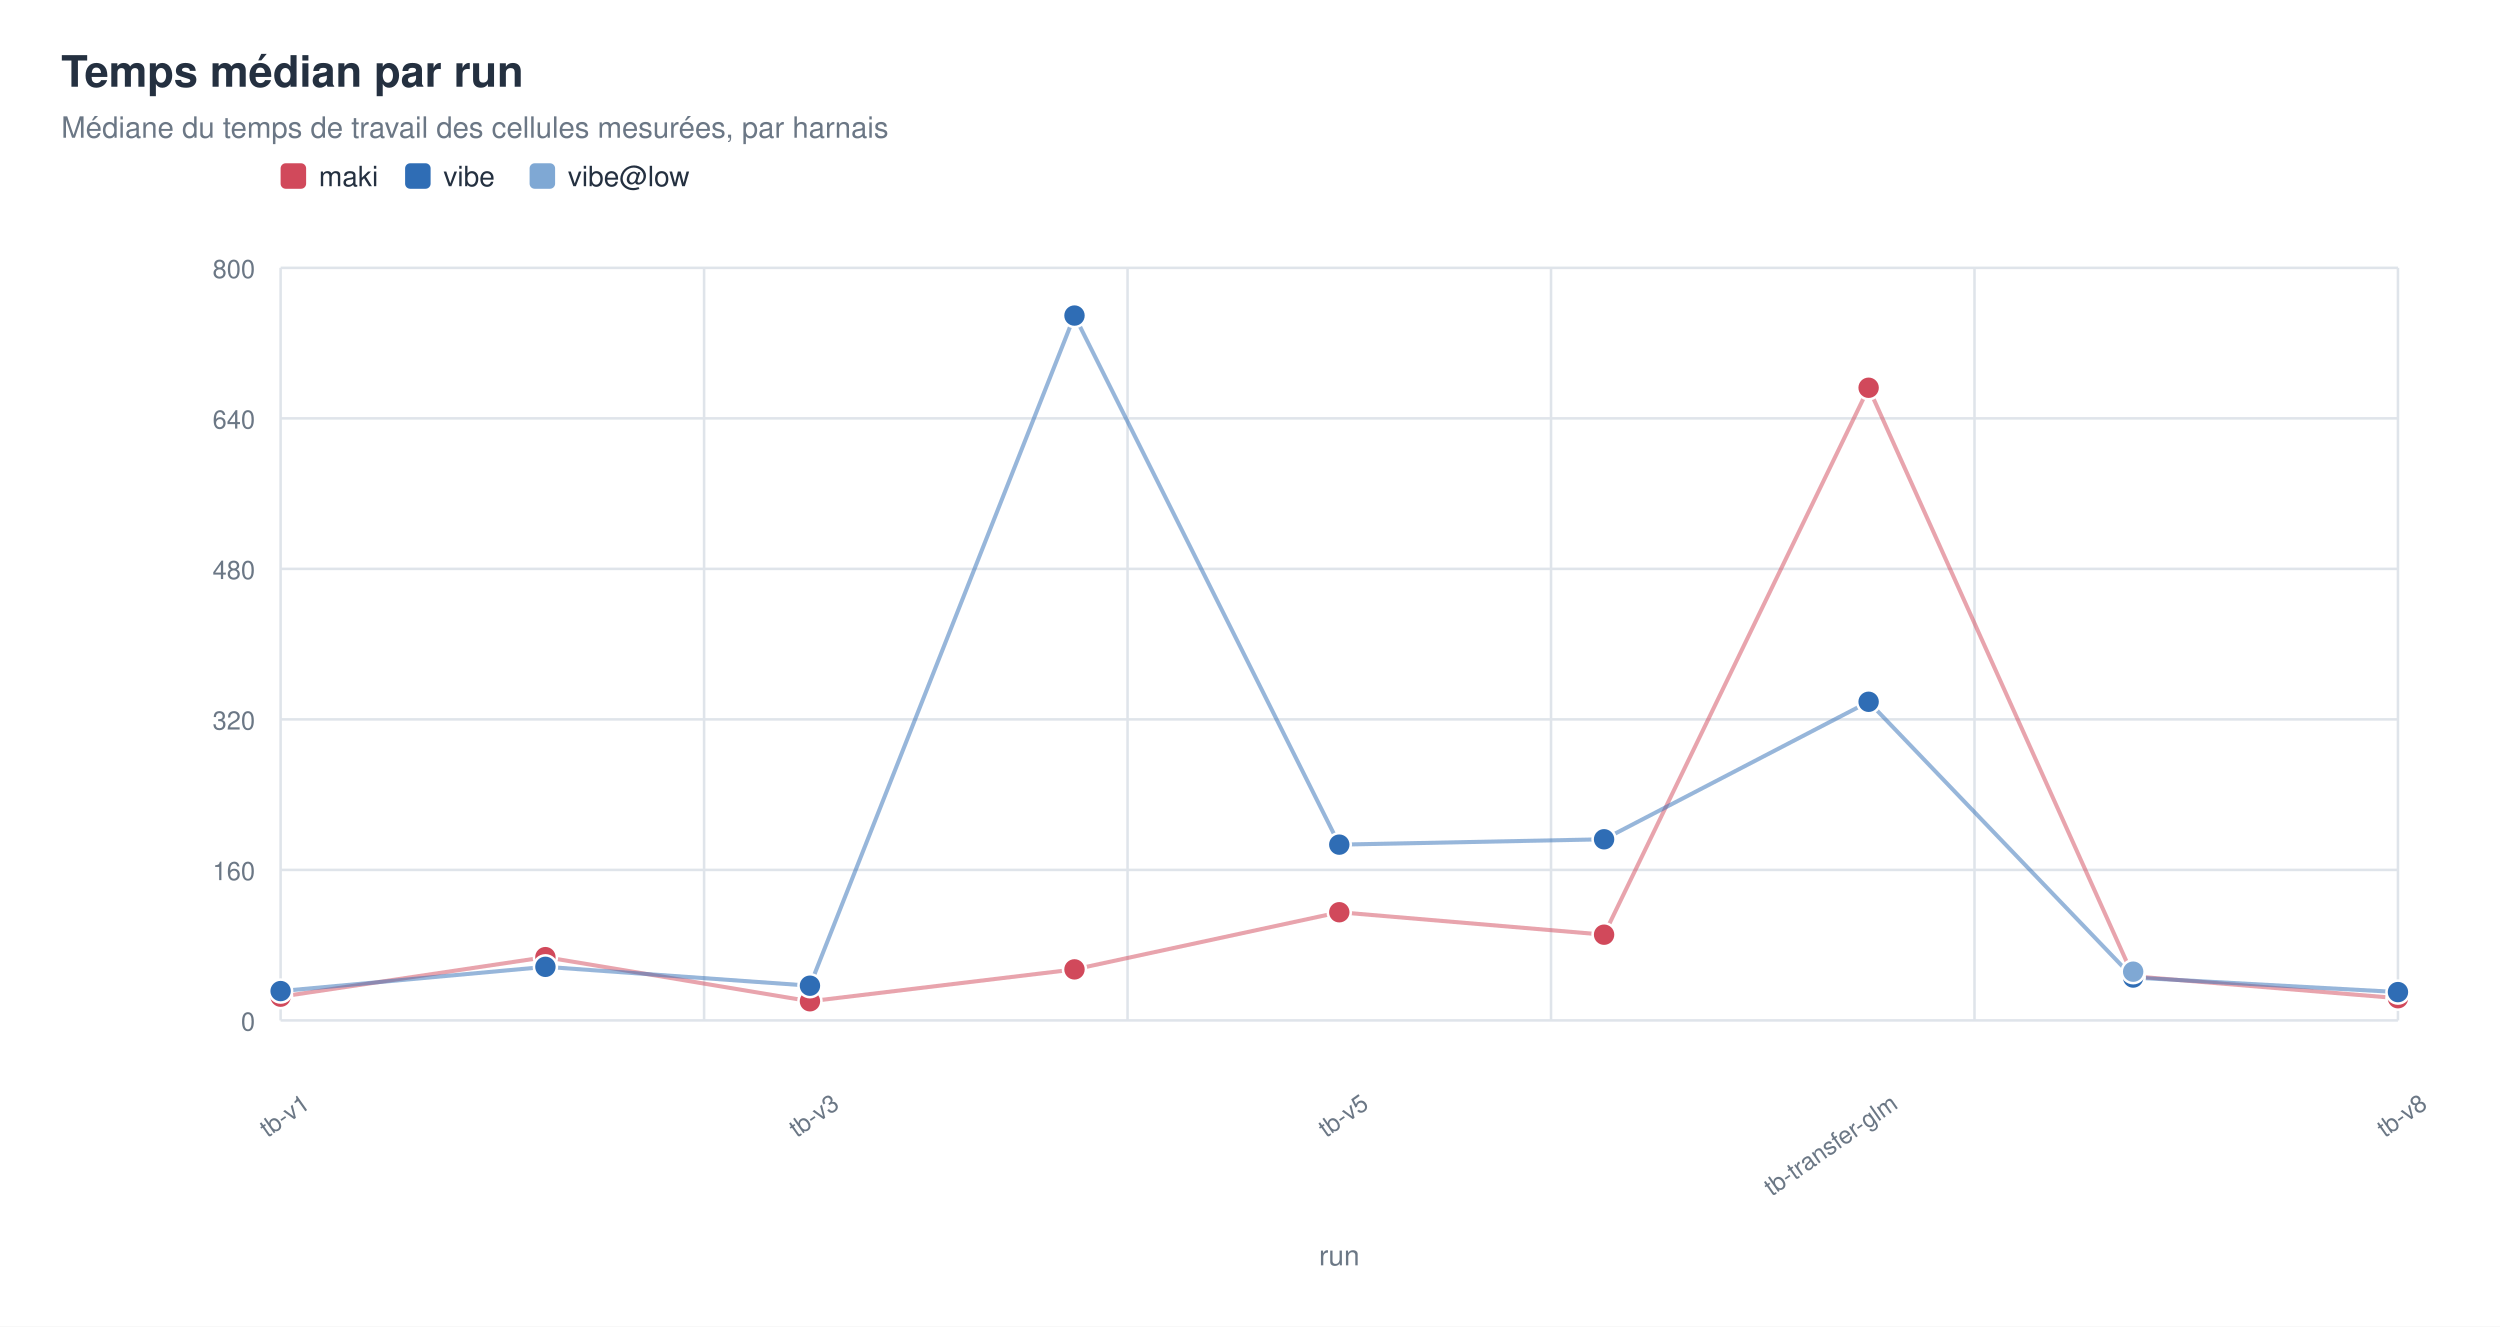
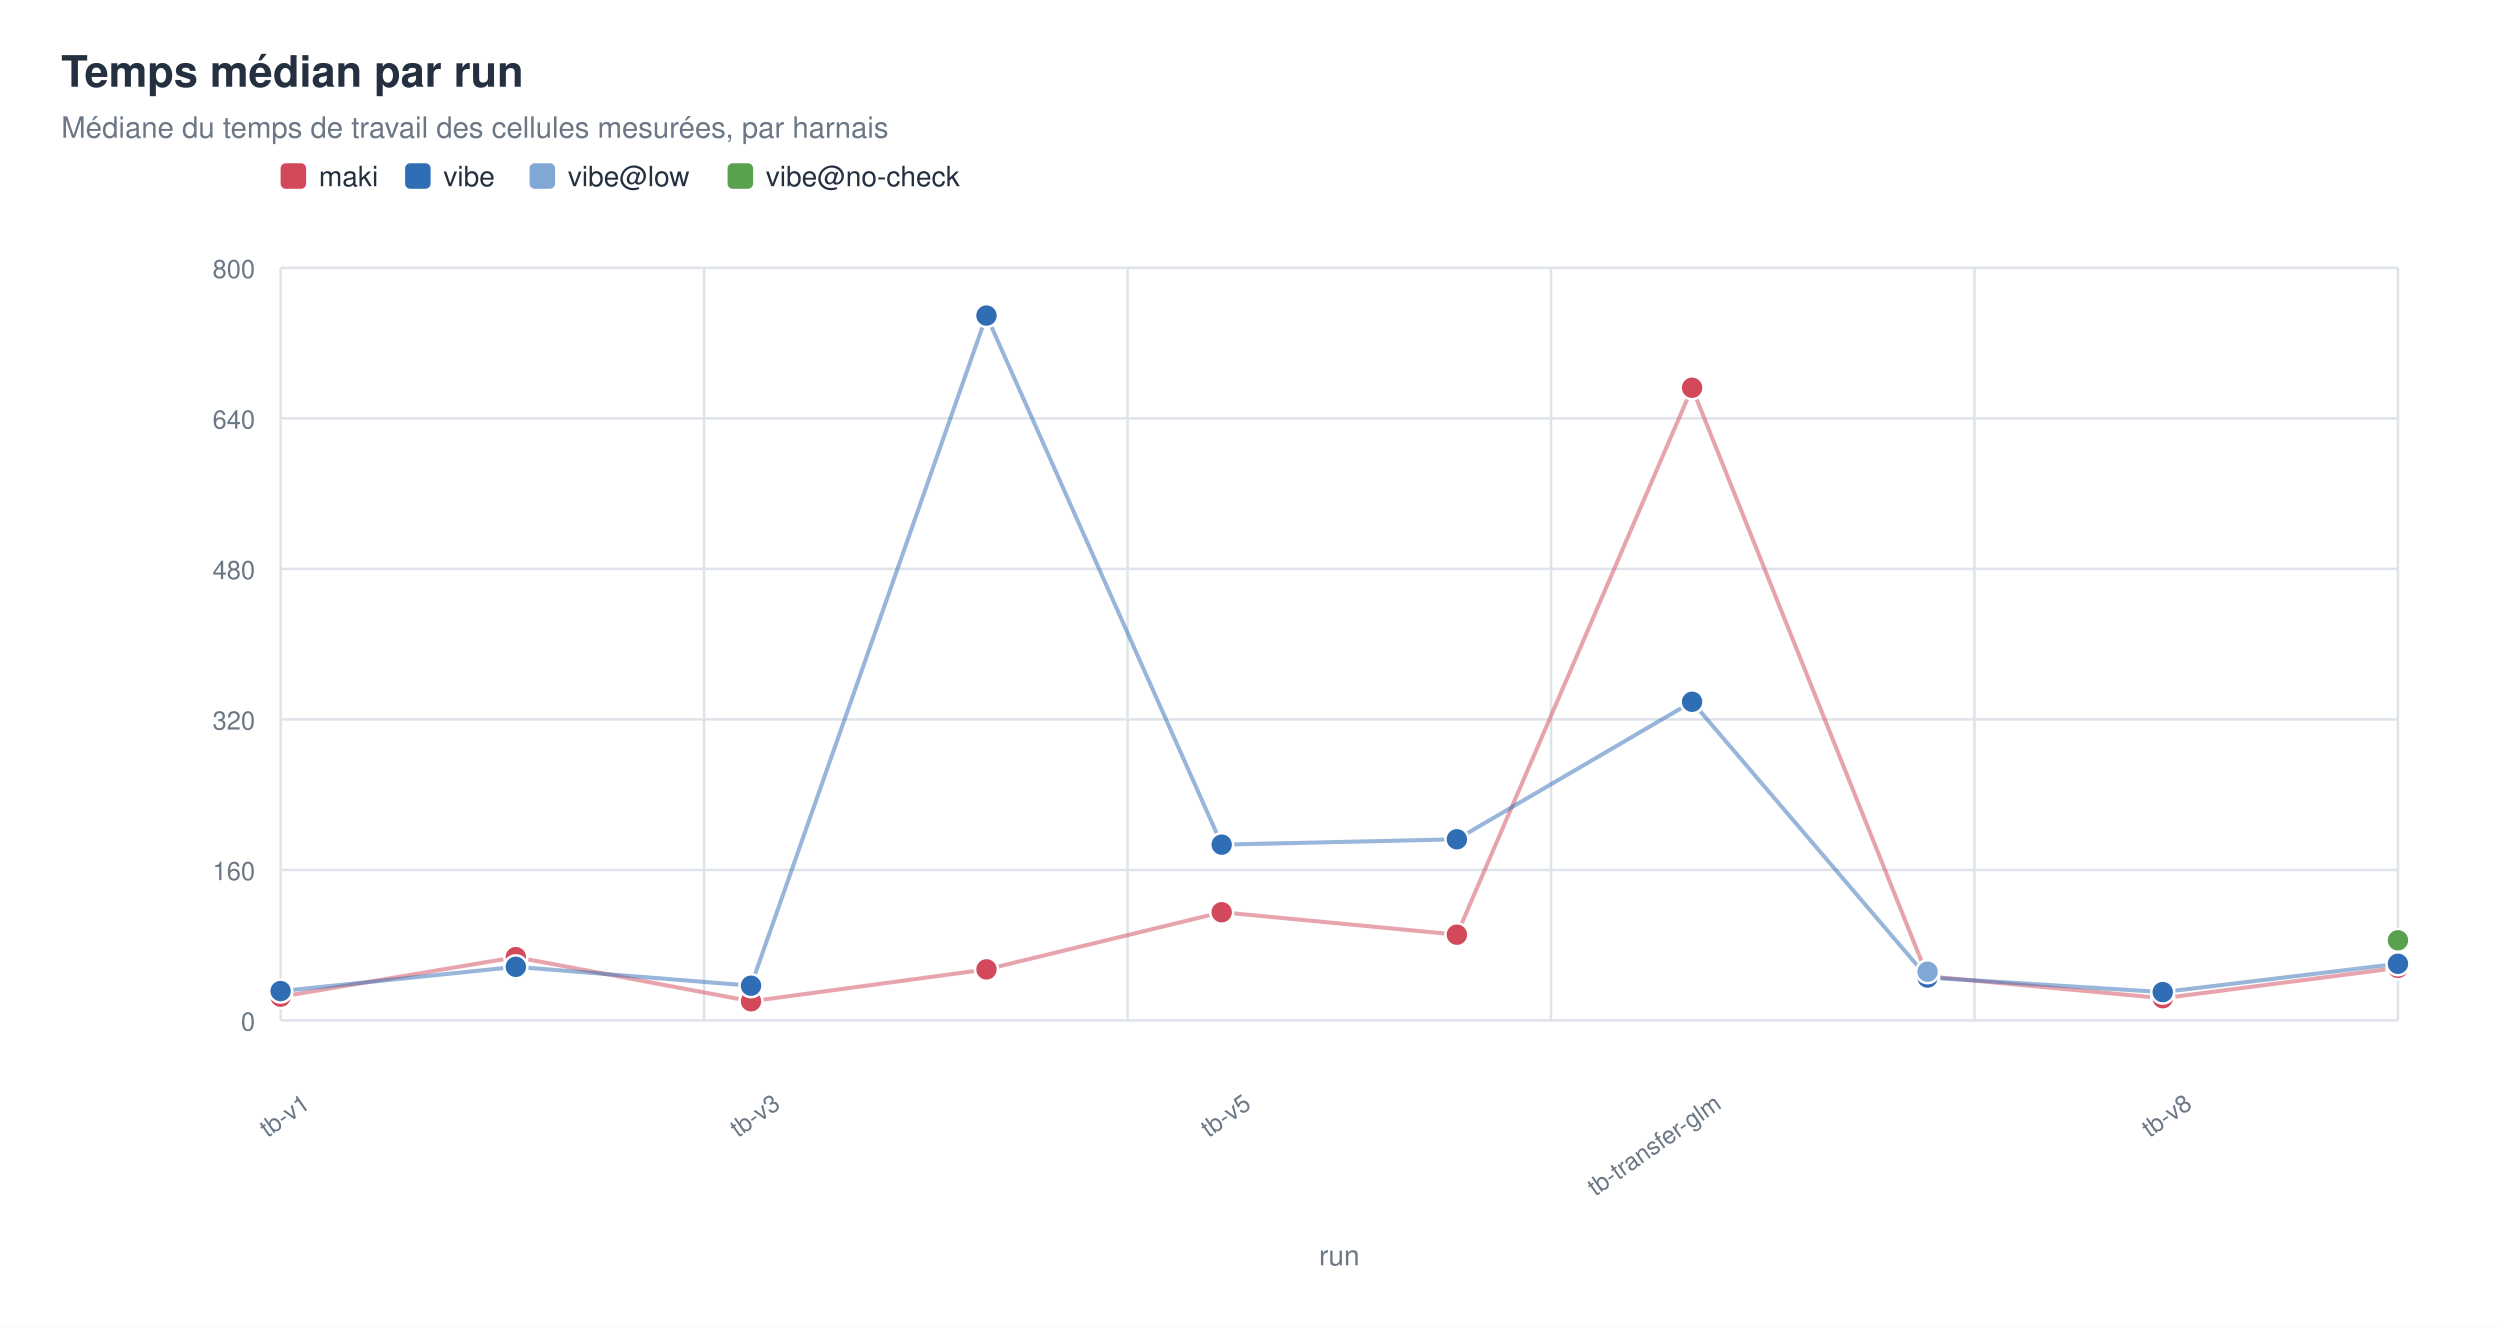
<svg xmlns="http://www.w3.org/2000/svg" width="980" height="520" viewBox="0 0 980 520" font-family="Helvetica, Arial, sans-serif">
  <rect width="980" height="520" fill="#ffffff" />
  <text x="24.0" y="34.0" font-size="17" fill="#243040" text-anchor="start" font-weight="bold">Temps médian par run</text>
  <text x="24.0" y="54.0" font-size="11.5" fill="#6b7785" text-anchor="start">Médiane du temps de travail des cellules mesurées, par harnais</text>
  <line x1="110.0" y1="105.0" x2="110.0" y2="400.0" stroke="#dfe4ea" stroke-width="1" opacity="1.0" />
  <line x1="276.0" y1="105.0" x2="276.0" y2="400.0" stroke="#dfe4ea" stroke-width="1" opacity="1.0" />
  <line x1="442.0" y1="105.0" x2="442.0" y2="400.0" stroke="#dfe4ea" stroke-width="1" opacity="1.0" />
  <line x1="608.0" y1="105.0" x2="608.0" y2="400.0" stroke="#dfe4ea" stroke-width="1" opacity="1.0" />
  <line x1="774.0" y1="105.0" x2="774.0" y2="400.0" stroke="#dfe4ea" stroke-width="1" opacity="1.0" />
  <line x1="940.0" y1="105.0" x2="940.0" y2="400.0" stroke="#dfe4ea" stroke-width="1" opacity="1.0" />
  <line x1="110.0" y1="400.0" x2="940.0" y2="400.0" stroke="#dfe4ea" stroke-width="1" opacity="1.0" />
  <text x="100.0" y="404.0" font-size="10" fill="#6b7785" text-anchor="end">0</text>
  <line x1="110.0" y1="341.0" x2="940.0" y2="341.0" stroke="#dfe4ea" stroke-width="1" opacity="1.0" />
  <text x="100.0" y="345.0" font-size="10" fill="#6b7785" text-anchor="end">160</text>
  <line x1="110.0" y1="282.0" x2="940.0" y2="282.0" stroke="#dfe4ea" stroke-width="1" opacity="1.0" />
  <text x="100.0" y="286.0" font-size="10" fill="#6b7785" text-anchor="end">320</text>
  <line x1="110.0" y1="223.0" x2="940.0" y2="223.0" stroke="#dfe4ea" stroke-width="1" opacity="1.0" />
  <text x="100.0" y="227.0" font-size="10" fill="#6b7785" text-anchor="end">480</text>
  <line x1="110.0" y1="164.0" x2="940.0" y2="164.0" stroke="#dfe4ea" stroke-width="1" opacity="1.0" />
  <text x="100.0" y="168.0" font-size="10" fill="#6b7785" text-anchor="end">640</text>
  <line x1="110.0" y1="105.0" x2="940.0" y2="105.0" stroke="#dfe4ea" stroke-width="1" opacity="1.0" />
  <text x="100.0" y="109.0" font-size="10" fill="#6b7785" text-anchor="end">800</text>
  <text x="122.0" y="434.0" font-size="9.5" fill="#6b7785" text-anchor="end" transform="rotate(-35 122.0 434.0)">tb-v1</text>
-   <text x="329.5" y="434.0" font-size="9.5" fill="#6b7785" text-anchor="end" transform="rotate(-35 329.5 434.0)">tb-v3</text>
-   <text x="537.0" y="434.0" font-size="9.5" fill="#6b7785" text-anchor="end" transform="rotate(-35 537.0 434.0)">tb-v5</text>
-   <text x="744.5" y="434.0" font-size="9.5" fill="#6b7785" text-anchor="end" transform="rotate(-35 744.5 434.0)">tb-transfer-glm</text>
-   <text x="952.0" y="434.0" font-size="9.5" fill="#6b7785" text-anchor="end" transform="rotate(-35 952.0 434.0)">tb-v8</text>
-   <line x1="110.0" y1="390.7" x2="213.8" y2="375.2" stroke="#d1495b" stroke-width="1.6" opacity="0.5" />
-   <line x1="213.8" y1="375.2" x2="317.5" y2="392.5" stroke="#d1495b" stroke-width="1.6" opacity="0.5" />
-   <line x1="317.5" y1="392.5" x2="421.2" y2="380.0" stroke="#d1495b" stroke-width="1.6" opacity="0.5" />
-   <line x1="421.2" y1="380.0" x2="525.0" y2="357.6" stroke="#d1495b" stroke-width="1.6" opacity="0.5" />
-   <line x1="525.0" y1="357.6" x2="628.8" y2="366.4" stroke="#d1495b" stroke-width="1.6" opacity="0.5" />
-   <line x1="628.8" y1="366.4" x2="732.5" y2="152.0" stroke="#d1495b" stroke-width="1.6" opacity="0.5" />
-   <line x1="732.5" y1="152.0" x2="836.2" y2="382.7" stroke="#d1495b" stroke-width="1.6" opacity="0.5" />
-   <line x1="836.2" y1="382.7" x2="940.0" y2="391.3" stroke="#d1495b" stroke-width="1.6" opacity="0.5" />
+   <text x="306.4" y="434.0" font-size="9.5" fill="#6b7785" text-anchor="end" transform="rotate(-35 306.4 434.0)">tb-v3</text>
+   <text x="490.9" y="434.0" font-size="9.5" fill="#6b7785" text-anchor="end" transform="rotate(-35 490.9 434.0)">tb-v5</text>
+   <text x="675.3" y="434.0" font-size="9.5" fill="#6b7785" text-anchor="end" transform="rotate(-35 675.3 434.0)">tb-transfer-glm</text>
+   <text x="859.8" y="434.0" font-size="9.5" fill="#6b7785" text-anchor="end" transform="rotate(-35 859.8 434.0)">tb-v8</text>
+   <line x1="110.0" y1="390.7" x2="202.2" y2="375.2" stroke="#d1495b" stroke-width="1.6" opacity="0.5" />
+   <line x1="202.2" y1="375.2" x2="294.4" y2="392.5" stroke="#d1495b" stroke-width="1.6" opacity="0.5" />
+   <line x1="294.4" y1="392.5" x2="386.7" y2="380.0" stroke="#d1495b" stroke-width="1.6" opacity="0.5" />
+   <line x1="386.7" y1="380.0" x2="478.9" y2="357.6" stroke="#d1495b" stroke-width="1.6" opacity="0.5" />
+   <line x1="478.9" y1="357.6" x2="571.1" y2="366.4" stroke="#d1495b" stroke-width="1.6" opacity="0.5" />
+   <line x1="571.1" y1="366.4" x2="663.3" y2="152.0" stroke="#d1495b" stroke-width="1.6" opacity="0.5" />
+   <line x1="663.3" y1="152.0" x2="755.6" y2="382.7" stroke="#d1495b" stroke-width="1.6" opacity="0.5" />
+   <line x1="755.6" y1="382.7" x2="847.8" y2="391.3" stroke="#d1495b" stroke-width="1.6" opacity="0.5" />
+   <line x1="847.8" y1="391.3" x2="940.0" y2="379.4" stroke="#d1495b" stroke-width="1.6" opacity="0.5" />
  <g>
    <circle cx="110.0" cy="390.7" r="4.5" fill="#d1495b" stroke="#ffffff" stroke-width="1" />
  </g>
  <g>
-     <circle cx="213.8" cy="375.2" r="4.5" fill="#d1495b" stroke="#ffffff" stroke-width="1" />
+     <circle cx="202.2" cy="375.2" r="4.5" fill="#d1495b" stroke="#ffffff" stroke-width="1" />
  </g>
  <g>
-     <circle cx="317.5" cy="392.5" r="4.5" fill="#d1495b" stroke="#ffffff" stroke-width="1" />
+     <circle cx="294.4" cy="392.5" r="4.5" fill="#d1495b" stroke="#ffffff" stroke-width="1" />
  </g>
  <g>
-     <circle cx="421.2" cy="380.0" r="4.5" fill="#d1495b" stroke="#ffffff" stroke-width="1" />
+     <circle cx="386.7" cy="380.0" r="4.5" fill="#d1495b" stroke="#ffffff" stroke-width="1" />
  </g>
  <g>
-     <circle cx="525.0" cy="357.6" r="4.5" fill="#d1495b" stroke="#ffffff" stroke-width="1" />
+     <circle cx="478.9" cy="357.6" r="4.5" fill="#d1495b" stroke="#ffffff" stroke-width="1" />
  </g>
  <g>
-     <circle cx="628.8" cy="366.4" r="4.5" fill="#d1495b" stroke="#ffffff" stroke-width="1" />
+     <circle cx="571.1" cy="366.4" r="4.5" fill="#d1495b" stroke="#ffffff" stroke-width="1" />
  </g>
  <g>
-     <circle cx="732.5" cy="152.0" r="4.5" fill="#d1495b" stroke="#ffffff" stroke-width="1" />
+     <circle cx="663.3" cy="152.0" r="4.5" fill="#d1495b" stroke="#ffffff" stroke-width="1" />
  </g>
  <g>
-     <circle cx="836.2" cy="382.7" r="4.5" fill="#d1495b" stroke="#ffffff" stroke-width="1" />
+     <circle cx="755.6" cy="382.7" r="4.5" fill="#d1495b" stroke="#ffffff" stroke-width="1" />
  </g>
  <g>
-     <circle cx="940.0" cy="391.3" r="4.5" fill="#d1495b" stroke="#ffffff" stroke-width="1" />
+     <circle cx="847.8" cy="391.3" r="4.5" fill="#d1495b" stroke="#ffffff" stroke-width="1" />
  </g>
-   <line x1="110.0" y1="388.5" x2="213.8" y2="379.0" stroke="#2f6db5" stroke-width="1.6" opacity="0.5" />
-   <line x1="213.8" y1="379.0" x2="317.5" y2="386.4" stroke="#2f6db5" stroke-width="1.6" opacity="0.5" />
-   <line x1="317.5" y1="386.4" x2="421.2" y2="123.7" stroke="#2f6db5" stroke-width="1.6" opacity="0.5" />
-   <line x1="421.2" y1="123.7" x2="525.0" y2="331.1" stroke="#2f6db5" stroke-width="1.6" opacity="0.5" />
-   <line x1="525.0" y1="331.1" x2="628.8" y2="329.0" stroke="#2f6db5" stroke-width="1.6" opacity="0.5" />
-   <line x1="628.8" y1="329.0" x2="732.5" y2="275.1" stroke="#2f6db5" stroke-width="1.6" opacity="0.5" />
-   <line x1="732.5" y1="275.1" x2="836.2" y2="383.2" stroke="#2f6db5" stroke-width="1.6" opacity="0.5" />
-   <line x1="836.2" y1="383.2" x2="940.0" y2="388.9" stroke="#2f6db5" stroke-width="1.6" opacity="0.5" />
+   <g>
+     <circle cx="940.0" cy="379.4" r="4.5" fill="#d1495b" stroke="#ffffff" stroke-width="1" />
+   </g>
+   <line x1="110.0" y1="388.5" x2="202.2" y2="379.0" stroke="#2f6db5" stroke-width="1.6" opacity="0.5" />
+   <line x1="202.2" y1="379.0" x2="294.4" y2="386.4" stroke="#2f6db5" stroke-width="1.6" opacity="0.5" />
+   <line x1="294.4" y1="386.4" x2="386.7" y2="123.7" stroke="#2f6db5" stroke-width="1.6" opacity="0.5" />
+   <line x1="386.7" y1="123.7" x2="478.9" y2="331.1" stroke="#2f6db5" stroke-width="1.6" opacity="0.5" />
+   <line x1="478.9" y1="331.1" x2="571.1" y2="329.0" stroke="#2f6db5" stroke-width="1.6" opacity="0.5" />
+   <line x1="571.1" y1="329.0" x2="663.3" y2="275.1" stroke="#2f6db5" stroke-width="1.6" opacity="0.5" />
+   <line x1="663.3" y1="275.1" x2="755.6" y2="383.2" stroke="#2f6db5" stroke-width="1.6" opacity="0.5" />
+   <line x1="755.6" y1="383.2" x2="847.8" y2="388.9" stroke="#2f6db5" stroke-width="1.6" opacity="0.5" />
+   <line x1="847.8" y1="388.9" x2="940.0" y2="377.8" stroke="#2f6db5" stroke-width="1.6" opacity="0.5" />
  <g>
    <circle cx="110.0" cy="388.5" r="4.5" fill="#2f6db5" stroke="#ffffff" stroke-width="1" />
  </g>
  <g>
-     <circle cx="213.8" cy="379.0" r="4.5" fill="#2f6db5" stroke="#ffffff" stroke-width="1" />
+     <circle cx="202.2" cy="379.0" r="4.5" fill="#2f6db5" stroke="#ffffff" stroke-width="1" />
  </g>
  <g>
-     <circle cx="317.5" cy="386.4" r="4.5" fill="#2f6db5" stroke="#ffffff" stroke-width="1" />
+     <circle cx="294.4" cy="386.4" r="4.5" fill="#2f6db5" stroke="#ffffff" stroke-width="1" />
  </g>
  <g>
-     <circle cx="421.2" cy="123.7" r="4.5" fill="#2f6db5" stroke="#ffffff" stroke-width="1" />
+     <circle cx="386.7" cy="123.7" r="4.5" fill="#2f6db5" stroke="#ffffff" stroke-width="1" />
  </g>
  <g>
-     <circle cx="525.0" cy="331.1" r="4.5" fill="#2f6db5" stroke="#ffffff" stroke-width="1" />
+     <circle cx="478.9" cy="331.1" r="4.5" fill="#2f6db5" stroke="#ffffff" stroke-width="1" />
  </g>
  <g>
-     <circle cx="628.8" cy="329.0" r="4.5" fill="#2f6db5" stroke="#ffffff" stroke-width="1" />
+     <circle cx="571.1" cy="329.0" r="4.5" fill="#2f6db5" stroke="#ffffff" stroke-width="1" />
  </g>
  <g>
-     <circle cx="732.5" cy="275.1" r="4.5" fill="#2f6db5" stroke="#ffffff" stroke-width="1" />
+     <circle cx="663.3" cy="275.1" r="4.5" fill="#2f6db5" stroke="#ffffff" stroke-width="1" />
  </g>
  <g>
-     <circle cx="836.2" cy="383.2" r="4.5" fill="#2f6db5" stroke="#ffffff" stroke-width="1" />
+     <circle cx="755.6" cy="383.2" r="4.5" fill="#2f6db5" stroke="#ffffff" stroke-width="1" />
  </g>
  <g>
-     <circle cx="940.0" cy="388.9" r="4.5" fill="#2f6db5" stroke="#ffffff" stroke-width="1" />
+     <circle cx="847.8" cy="388.9" r="4.5" fill="#2f6db5" stroke="#ffffff" stroke-width="1" />
  </g>
  <g>
-     <circle cx="836.2" cy="380.9" r="4.5" fill="#7fa8d4" stroke="#ffffff" stroke-width="1" />
+     <circle cx="940.0" cy="377.8" r="4.5" fill="#2f6db5" stroke="#ffffff" stroke-width="1" />
+   </g>
+   <g>
+     <circle cx="755.6" cy="380.9" r="4.5" fill="#7fa8d4" stroke="#ffffff" stroke-width="1" />
+   </g>
+   <g>
+     <circle cx="940.0" cy="368.6" r="4.5" fill="#59a14f" stroke="#ffffff" stroke-width="1" />
  </g>
  <rect x="110.0" y="64.0" width="10.0" height="10.0" rx="2" fill="#d1495b" opacity="1.0" />
  <text x="125.0" y="73.0" font-size="11" fill="#243040" text-anchor="start">maki</text>
  <rect x="158.8" y="64.0" width="10.0" height="10.0" rx="2" fill="#2f6db5" opacity="1.0" />
  <text x="173.8" y="73.0" font-size="11" fill="#243040" text-anchor="start">vibe</text>
  <rect x="207.6" y="64.0" width="10.0" height="10.0" rx="2" fill="#7fa8d4" opacity="1.0" />
  <text x="222.6" y="73.0" font-size="11" fill="#243040" text-anchor="start">vibe@low</text>
+   <rect x="285.2" y="64.0" width="10.0" height="10.0" rx="2" fill="#59a14f" opacity="1.0" />
+   <text x="300.2" y="73.0" font-size="11" fill="#243040" text-anchor="start">vibe@no-check</text>
  <text x="525.0" y="496.0" font-size="11" fill="#6b7785" text-anchor="middle">run</text>
</svg>
